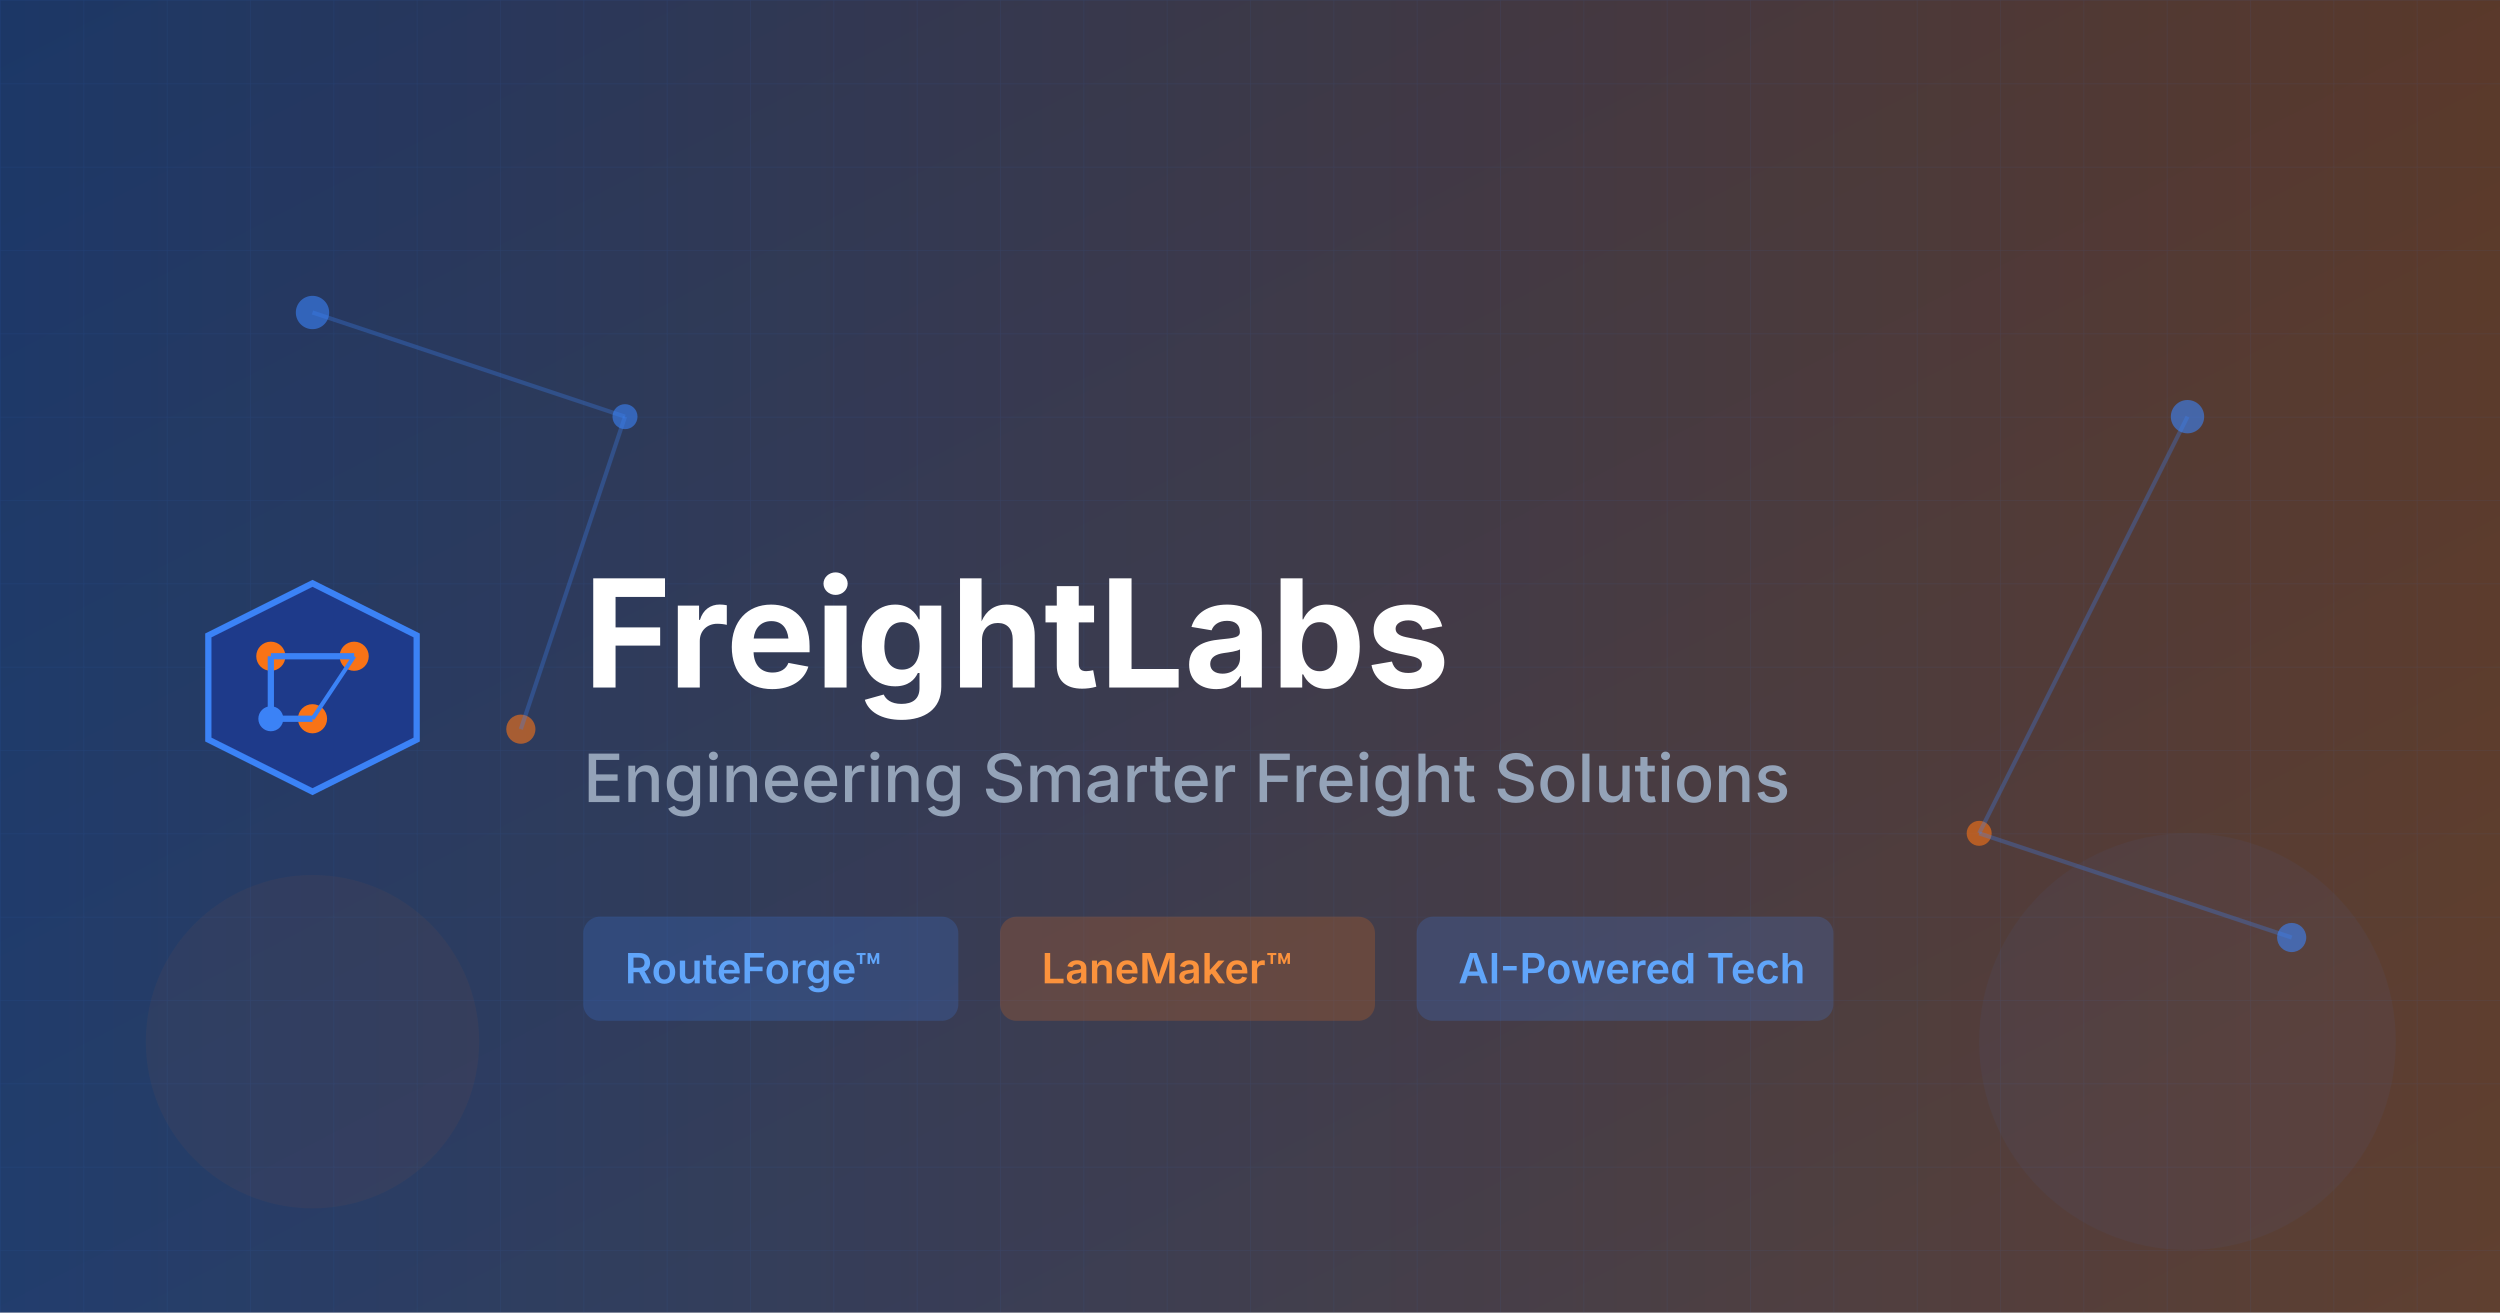
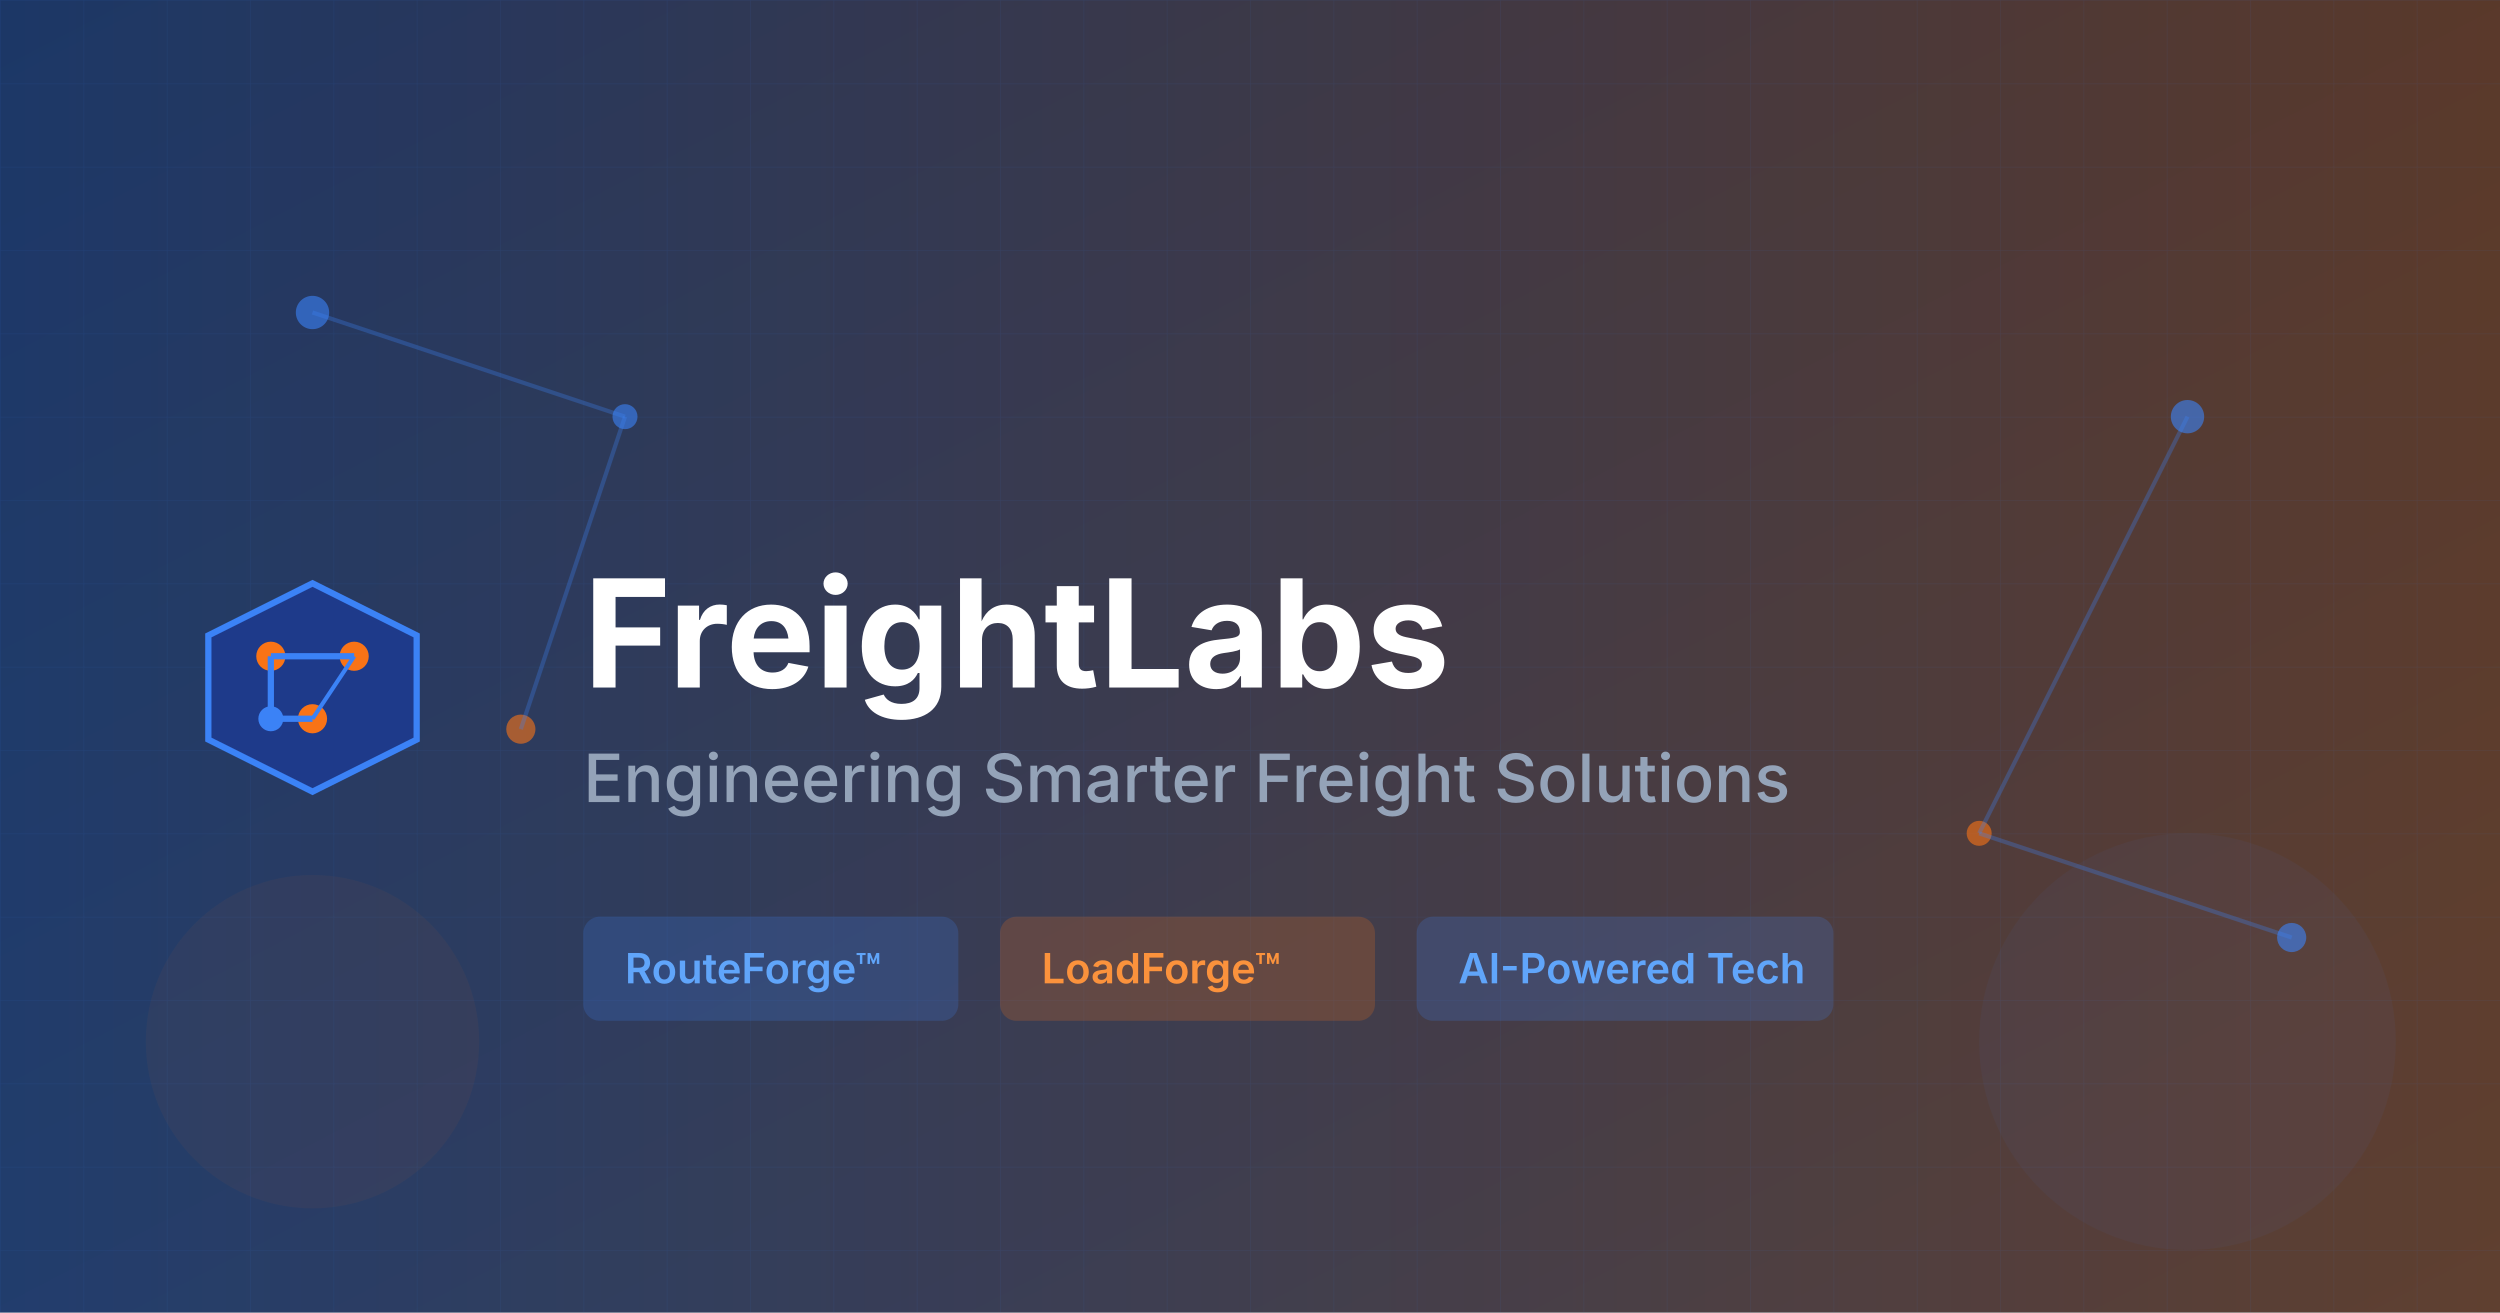
<svg xmlns="http://www.w3.org/2000/svg" width="1200" height="630">
  <defs>
    <linearGradient id="bgGradient" x1="0%" y1="0%" x2="100%" y2="100%">
      <stop offset="0%" style="stop-color:#0f172a;stop-opacity:1" />
      <stop offset="100%" style="stop-color:#1e293b;stop-opacity:1" />
    </linearGradient>
    <linearGradient id="accentGradient" x1="0%" y1="0%" x2="100%" y2="0%">
      <stop offset="0%" style="stop-color:#3b82f6;stop-opacity:0.3" />
      <stop offset="100%" style="stop-color:#f97316;stop-opacity:0.3" />
    </linearGradient>
  </defs>
  <rect width="1200" height="630" fill="url(#bgGradient)" />
  <rect width="1200" height="630" fill="url(#accentGradient)" />
  <defs>
    <pattern id="grid" width="40" height="40" patternUnits="userSpaceOnUse">
      <path d="M 40 0 L 0 0 0 40" fill="none" stroke="#3b82f6" stroke-width="0.5" opacity="0.1" />
    </pattern>
  </defs>
  <rect width="1200" height="630" fill="url(#grid)" />
  <circle cx="150" cy="150" r="8" fill="#3b82f6" opacity="0.6" />
  <circle cx="300" cy="200" r="6" fill="#3b82f6" opacity="0.6" />
  <circle cx="250" cy="350" r="7" fill="#f97316" opacity="0.6" />
  <circle cx="1050" cy="200" r="8" fill="#3b82f6" opacity="0.6" />
  <circle cx="950" cy="400" r="6" fill="#f97316" opacity="0.6" />
  <circle cx="1100" cy="450" r="7" fill="#3b82f6" opacity="0.6" />
  <line x1="150" y1="150" x2="300" y2="200" stroke="#3b82f6" stroke-width="2" opacity="0.3" />
  <line x1="300" y1="200" x2="250" y2="350" stroke="#3b82f6" stroke-width="2" opacity="0.3" />
  <line x1="1050" y1="200" x2="950" y2="400" stroke="#3b82f6" stroke-width="2" opacity="0.3" />
  <line x1="950" y1="400" x2="1100" y2="450" stroke="#3b82f6" stroke-width="2" opacity="0.3" />
  <g transform="translate(100, 280)">
    <polygon points="50,0 100,25 100,75 50,100 0,75 0,25" fill="#1e3a8a" stroke="#3b82f6" stroke-width="3" />
    <circle cx="30" cy="35" r="6" fill="#f97316" stroke="#f97316" stroke-width="2" />
    <circle cx="70" cy="35" r="6" fill="#f97316" stroke="#f97316" stroke-width="2" />
    <circle cx="50" cy="65" r="6" fill="#f97316" stroke="#f97316" stroke-width="2" />
    <circle cx="30" cy="65" r="5" fill="#3b82f6" stroke="#3b82f6" stroke-width="2" />
    <line x1="30" y1="35" x2="70" y2="35" stroke="#3b82f6" stroke-width="3" />
    <line x1="30" y1="35" x2="30" y2="65" stroke="#3b82f6" stroke-width="3" />
    <line x1="30" y1="65" x2="50" y2="65" stroke="#3b82f6" stroke-width="3" />
    <line x1="70" y1="35" x2="50" y2="65" stroke="#3b82f6" stroke-width="2" />
  </g>
  <text x="280" y="330" font-family="system-ui, -apple-system, sans-serif" font-size="72" font-weight="bold" fill="#ffffff">
    FreightLabs
  </text>
  <text x="280" y="385" font-family="system-ui, -apple-system, sans-serif" font-size="32" font-weight="500" fill="#94a3b8">
    Engineering Smarter Freight Solutions
  </text>
  <g transform="translate(280, 440)">
    <rect x="0" y="0" width="180" height="50" rx="8" fill="#3b82f6" opacity="0.2" />
    <text x="20" y="32" font-family="system-ui, -apple-system, sans-serif" font-size="20" font-weight="600" fill="#60a5fa">
      RouteForge™
    </text>
    <rect x="200" y="0" width="180" height="50" rx="8" fill="#f97316" opacity="0.2" />
    <text x="220" y="32" font-family="system-ui, -apple-system, sans-serif" font-size="20" font-weight="600" fill="#fb923c">
-       LaneMaker™
+       LoadForge™
    </text>
    <rect x="400" y="0" width="200" height="50" rx="8" fill="#3b82f6" opacity="0.2" />
    <text x="420" y="32" font-family="system-ui, -apple-system, sans-serif" font-size="20" font-weight="600" fill="#60a5fa">
      AI-Powered Tech
    </text>
  </g>
  <circle cx="1050" cy="500" r="100" fill="#3b82f6" opacity="0.05" />
  <circle cx="150" cy="500" r="80" fill="#f97316" opacity="0.05" />
</svg>
